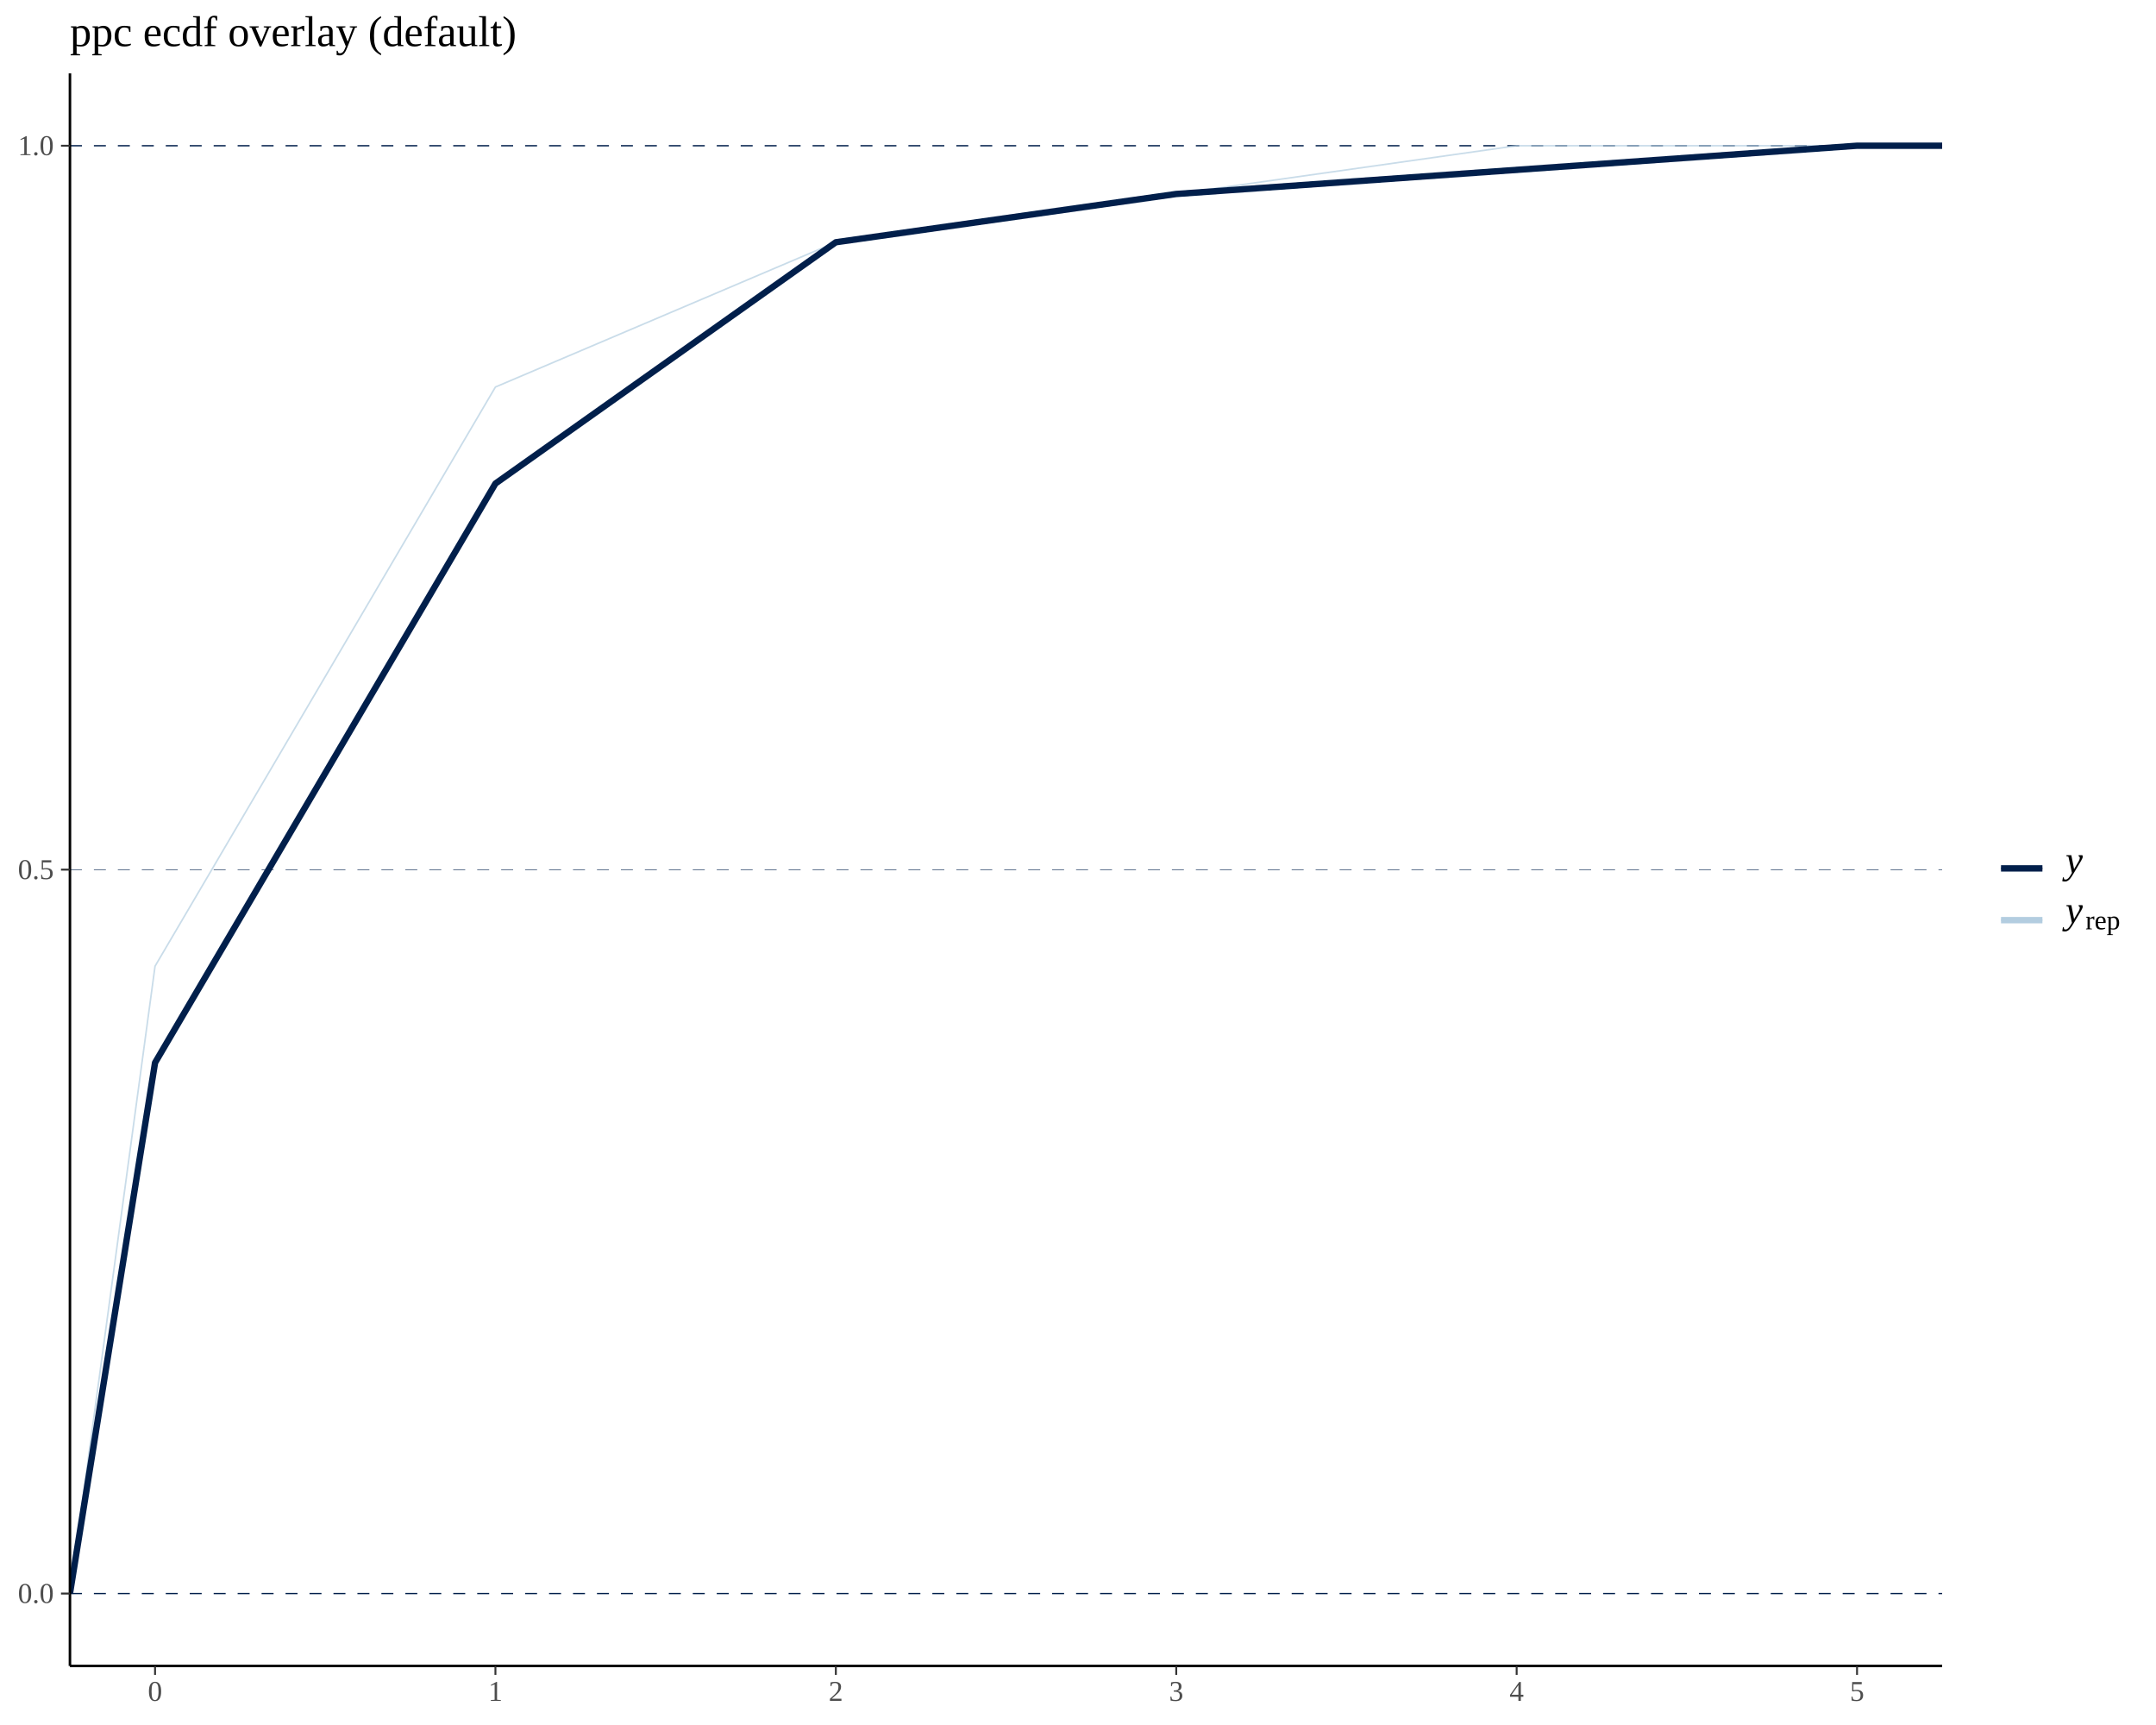
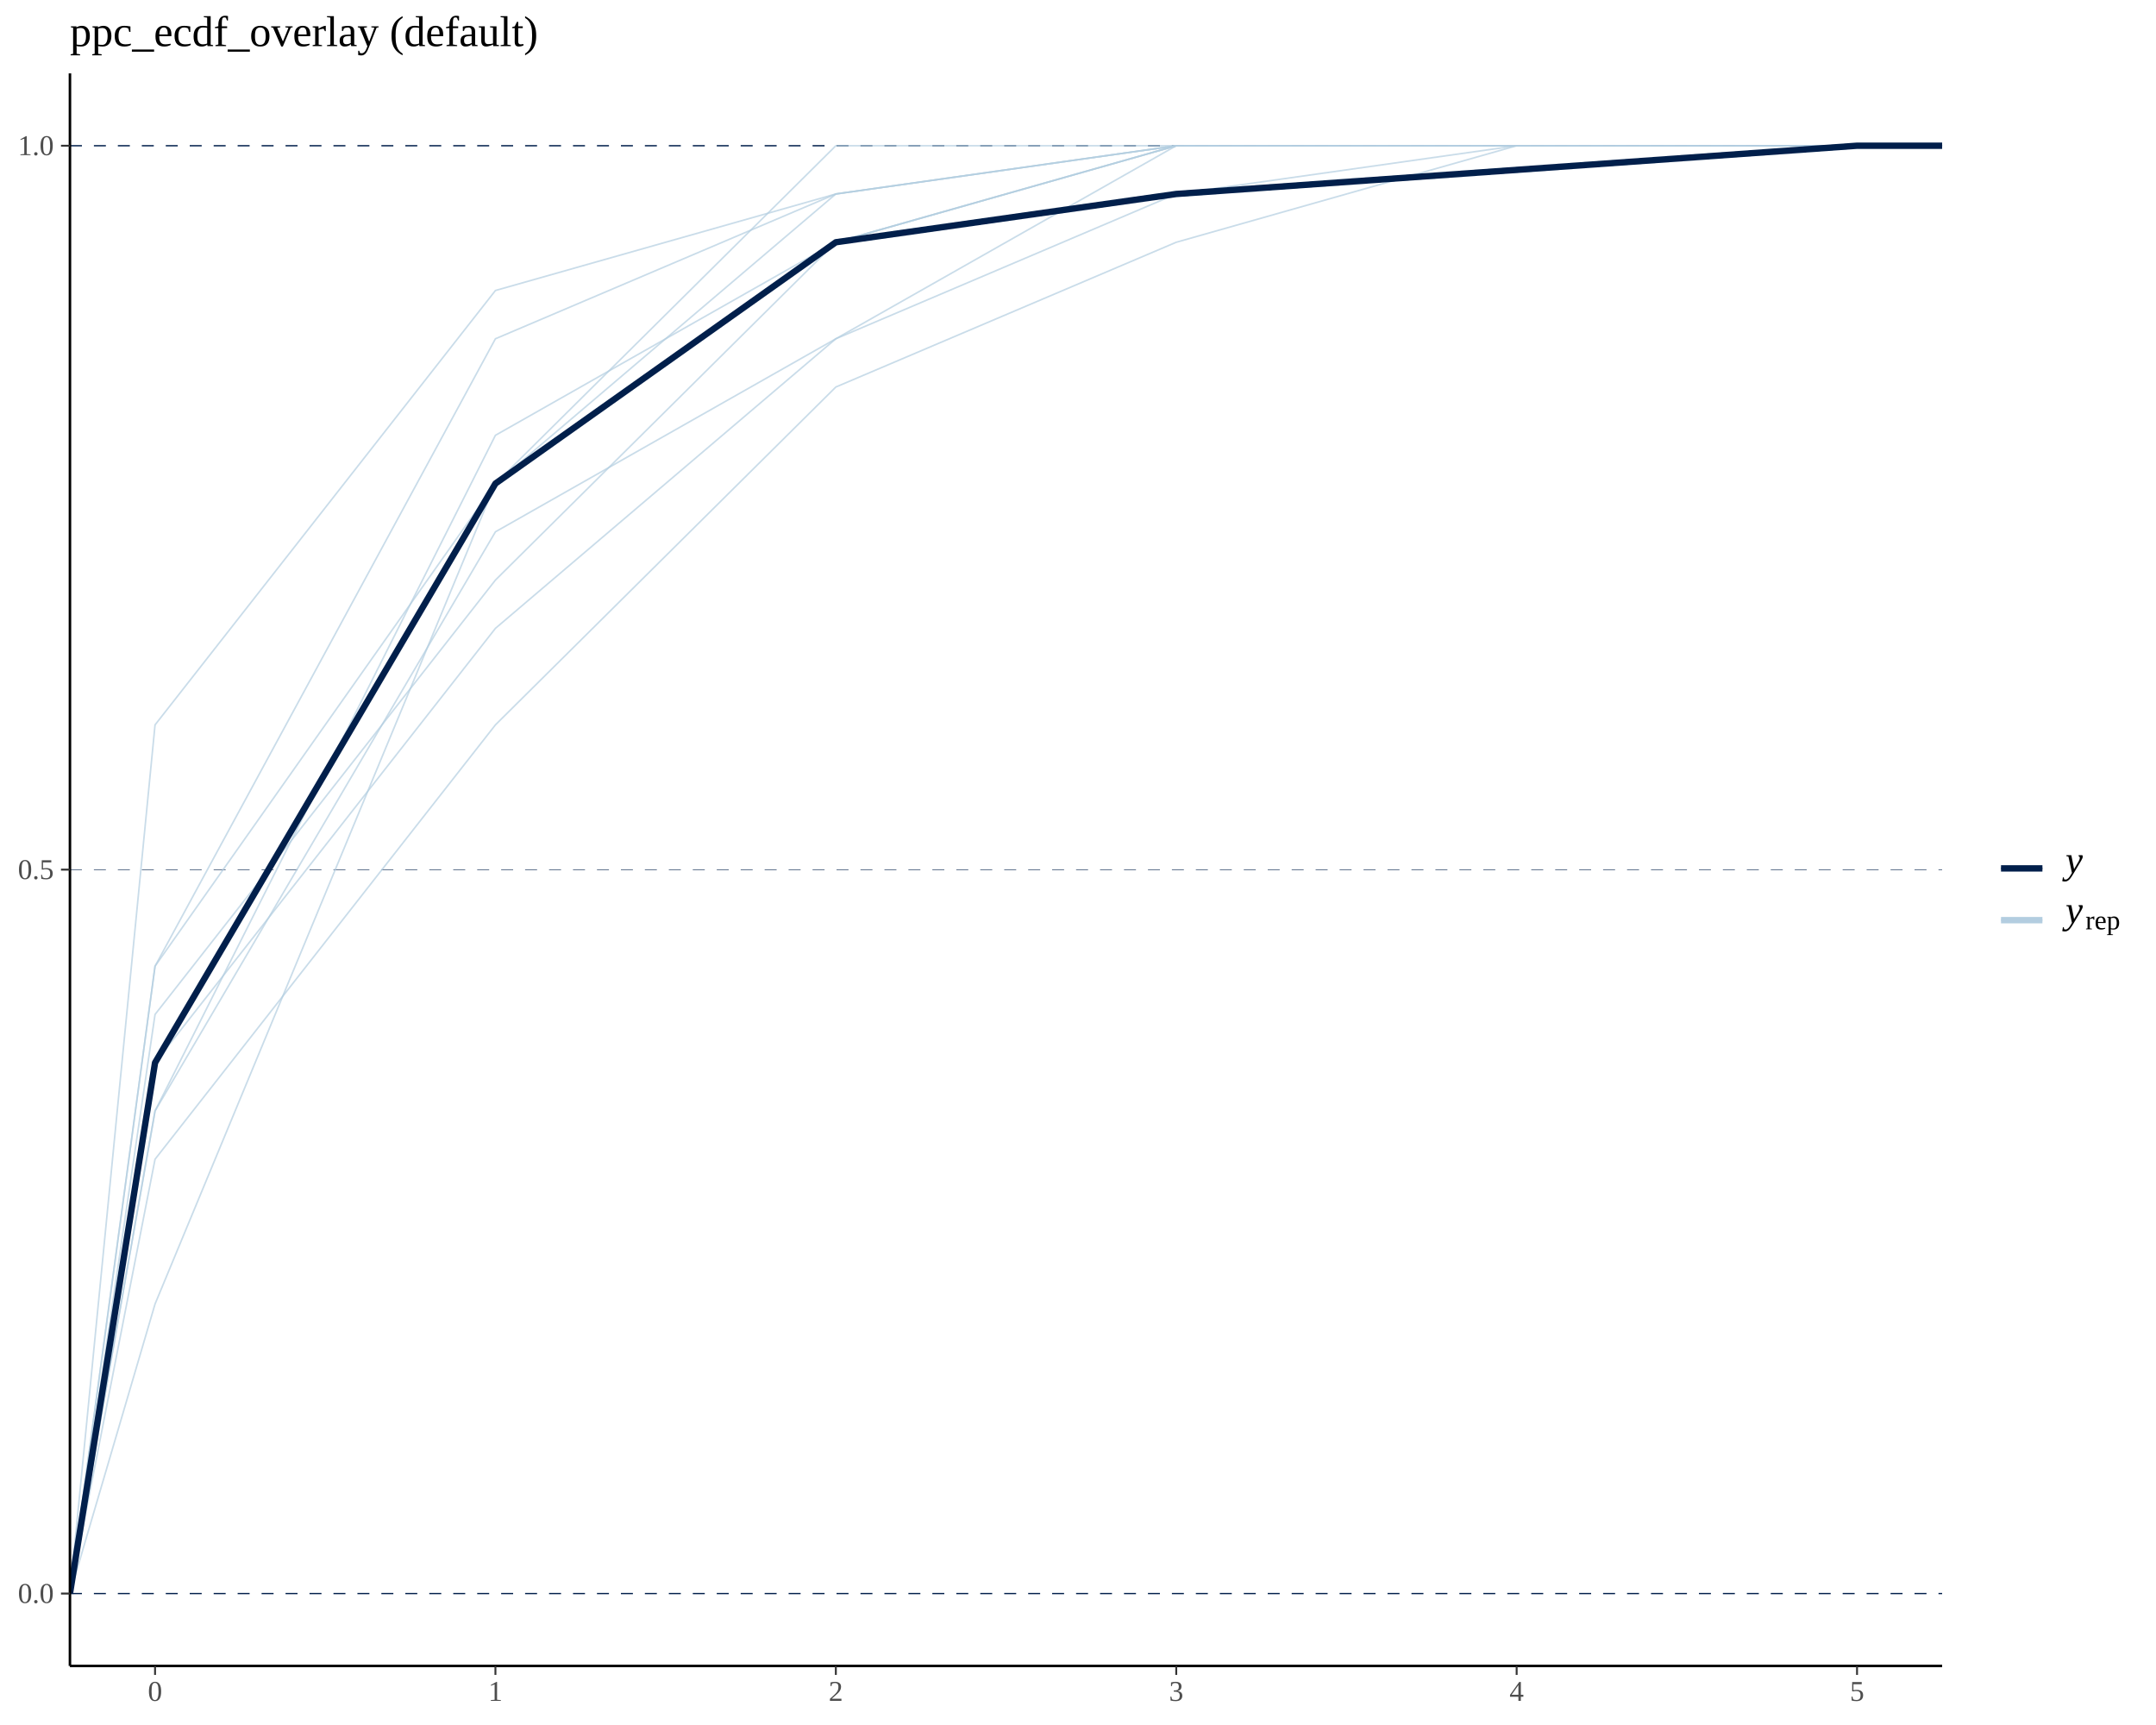
<svg xmlns="http://www.w3.org/2000/svg" viewBox="0 0 720.00 576.00">
  <defs>
    <style type="text/css">
    line, polyline, polygon, path, rect, circle {
      fill: none;
      stroke: #000000;
      stroke-linecap: round;
      stroke-linejoin: round;
      stroke-miterlimit: 10.00;
    }
  </style>
  </defs>
  <rect width="100%" height="100%" style="stroke: none; fill: #FFFFFF;" />
  <defs>
    <clipPath id="cpMjMuMzZ8NjQ4LjU4fDU1Ni4yOHwyNC40OQ==">
      <rect x="23.36" y="24.49" width="625.23" height="531.80" />
    </clipPath>
  </defs>
  <line x1="23.36" y1="532.11" x2="648.58" y2="532.11" style="stroke-width: 0.43; stroke: #011F4B; stroke-dasharray: 4.00,4.00; stroke-linecap: butt;" clip-path="url(#cpMjMuMzZ8NjQ4LjU4fDU1Ni4yOHwyNC40OQ==)" />
  <line x1="23.36" y1="290.38" x2="648.58" y2="290.38" style="stroke-width: 0.21; stroke: #011F4B; stroke-dasharray: 4.00,4.00; stroke-linecap: butt;" clip-path="url(#cpMjMuMzZ8NjQ4LjU4fDU1Ni4yOHwyNC40OQ==)" />
  <line x1="23.36" y1="48.66" x2="648.58" y2="48.66" style="stroke-width: 0.43; stroke: #011F4B; stroke-dasharray: 4.00,4.00; stroke-linecap: butt;" clip-path="url(#cpMjMuMzZ8NjQ4LjU4fDU1Ni4yOHwyNC40OQ==)" />
-   <polyline points="23.36,532.11 51.78,322.61 165.45,129.23 279.13,80.89 392.81,64.77 506.49,48.66 648.58,48.66 " style="stroke-width: 0.53; stroke: #B3CDE0; stroke-opacity: 0.70; stroke-linecap: butt;" clip-path="url(#cpMjMuMzZ8NjQ4LjU4fDU1Ni4yOHwyNC40OQ==)" />
+   <polyline points="23.36,532.11 51.78,435.42 165.45,161.46 279.13,80.89 392.81,48.66 648.58,48.66 " style="stroke-width: 0.53; stroke: #B3CDE0; stroke-opacity: 0.70; stroke-linecap: butt;" clip-path="url(#cpMjMuMzZ8NjQ4LjU4fDU1Ni4yOHwyNC40OQ==)" />
+   <polyline points="23.36,532.11 51.78,322.61 165.45,161.46 279.13,64.77 392.81,48.66 648.58,48.66 " style="stroke-width: 0.53; stroke: #B3CDE0; stroke-opacity: 0.70; stroke-linecap: butt;" clip-path="url(#cpMjMuMzZ8NjQ4LjU4fDU1Ni4yOHwyNC40OQ==)" />
+   <polyline points="23.36,532.11 51.78,338.73 165.45,193.69 279.13,80.89 392.81,48.66 648.58,48.66 " style="stroke-width: 0.53; stroke: #B3CDE0; stroke-opacity: 0.70; stroke-linecap: butt;" clip-path="url(#cpMjMuMzZ8NjQ4LjU4fDU1Ni4yOHwyNC40OQ==)" />
+   <polyline points="23.36,532.11 51.78,387.08 165.45,242.04 279.13,129.23 392.81,80.89 506.49,48.66 648.58,48.66 " style="stroke-width: 0.53; stroke: #B3CDE0; stroke-opacity: 0.70; stroke-linecap: butt;" clip-path="url(#cpMjMuMzZ8NjQ4LjU4fDU1Ni4yOHwyNC40OQ==)" />
+   <polyline points="23.36,532.11 51.78,370.96 165.45,177.58 279.13,113.12 392.81,64.77 506.49,48.66 648.58,48.66 " style="stroke-width: 0.53; stroke: #B3CDE0; stroke-opacity: 0.70; stroke-linecap: butt;" clip-path="url(#cpMjMuMzZ8NjQ4LjU4fDU1Ni4yOHwyNC40OQ==)" />
+   <polyline points="23.36,532.11 51.78,322.61 165.45,113.12 279.13,64.77 392.81,48.66 648.58,48.66 " style="stroke-width: 0.53; stroke: #B3CDE0; stroke-opacity: 0.70; stroke-linecap: butt;" clip-path="url(#cpMjMuMzZ8NjQ4LjU4fDU1Ni4yOHwyNC40OQ==)" />
+   <polyline points="23.36,532.11 51.78,354.85 165.45,161.46 279.13,48.66 648.58,48.66 " style="stroke-width: 0.53; stroke: #B3CDE0; stroke-opacity: 0.70; stroke-linecap: butt;" clip-path="url(#cpMjMuMzZ8NjQ4LjU4fDU1Ni4yOHwyNC40OQ==)" />
+   <polyline points="23.36,532.11 51.78,354.85 165.45,209.81 279.13,113.12 392.81,48.66 648.58,48.66 " style="stroke-width: 0.53; stroke: #B3CDE0; stroke-opacity: 0.70; stroke-linecap: butt;" clip-path="url(#cpMjMuMzZ8NjQ4LjU4fDU1Ni4yOHwyNC40OQ==)" />
+   <polyline points="23.36,532.11 51.78,370.96 165.45,145.35 279.13,80.89 392.81,48.66 648.58,48.66 " style="stroke-width: 0.53; stroke: #B3CDE0; stroke-opacity: 0.70; stroke-linecap: butt;" clip-path="url(#cpMjMuMzZ8NjQ4LjU4fDU1Ni4yOHwyNC40OQ==)" />
+   <polyline points="23.36,532.11 51.78,242.04 165.45,97.00 279.13,64.77 392.81,48.66 648.58,48.66 " style="stroke-width: 0.53; stroke: #B3CDE0; stroke-opacity: 0.70; stroke-linecap: butt;" clip-path="url(#cpMjMuMzZ8NjQ4LjU4fDU1Ni4yOHwyNC40OQ==)" />
  <polyline points="23.36,532.11 51.78,354.85 165.45,161.46 279.13,80.89 392.81,64.77 620.16,48.66 648.58,48.66 " style="stroke-width: 2.13; stroke: #011F4B; stroke-linecap: butt;" clip-path="url(#cpMjMuMzZ8NjQ4LjU4fDU1Ni4yOHwyNC40OQ==)" />
  <defs>
    <clipPath id="cpMC4wMHw3MjAuMDB8NTc2LjAwfDAuMDA=">
      <rect x="0.00" y="0.00" width="720.00" height="576.00" />
    </clipPath>
  </defs>
  <polyline points="23.36,556.28 23.36,24.49 " style="stroke-width: 0.85; stroke-linecap: butt;" clip-path="url(#cpMC4wMHw3MjAuMDB8NTc2LjAwfDAuMDA=)" />
  <g clip-path="url(#cpMC4wMHw3MjAuMDB8NTc2LjAwfDAuMDA=)">
    <text x="5.98" y="535.25" style="font-size: 9.60px; fill: #4D4D4D; font-family: Liberation Serif;" textLength="12.00px" lengthAdjust="spacingAndGlyphs">0.0</text>
  </g>
  <g clip-path="url(#cpMC4wMHw3MjAuMDB8NTc2LjAwfDAuMDA=)">
    <text x="5.98" y="293.53" style="font-size: 9.60px; fill: #4D4D4D; font-family: Liberation Serif;" textLength="12.00px" lengthAdjust="spacingAndGlyphs">0.5</text>
  </g>
  <g clip-path="url(#cpMC4wMHw3MjAuMDB8NTc2LjAwfDAuMDA=)">
    <text x="5.98" y="51.80" style="font-size: 9.60px; fill: #4D4D4D; font-family: Liberation Serif;" textLength="12.00px" lengthAdjust="spacingAndGlyphs">1.0</text>
  </g>
  <polyline points="20.37,532.11 23.36,532.11 " style="stroke-width: 0.64; stroke: #333333; stroke-linecap: butt;" clip-path="url(#cpMC4wMHw3MjAuMDB8NTc2LjAwfDAuMDA=)" />
  <polyline points="20.37,290.38 23.36,290.38 " style="stroke-width: 0.64; stroke: #333333; stroke-linecap: butt;" clip-path="url(#cpMC4wMHw3MjAuMDB8NTc2LjAwfDAuMDA=)" />
  <polyline points="20.37,48.66 23.36,48.66 " style="stroke-width: 0.64; stroke: #333333; stroke-linecap: butt;" clip-path="url(#cpMC4wMHw3MjAuMDB8NTc2LjAwfDAuMDA=)" />
  <polyline points="23.36,556.28 648.58,556.28 " style="stroke-width: 0.85; stroke-linecap: butt;" clip-path="url(#cpMC4wMHw3MjAuMDB8NTc2LjAwfDAuMDA=)" />
  <polyline points="51.78,559.27 51.78,556.28 " style="stroke-width: 0.64; stroke: #333333; stroke-linecap: butt;" clip-path="url(#cpMC4wMHw3MjAuMDB8NTc2LjAwfDAuMDA=)" />
  <polyline points="165.45,559.27 165.45,556.28 " style="stroke-width: 0.64; stroke: #333333; stroke-linecap: butt;" clip-path="url(#cpMC4wMHw3MjAuMDB8NTc2LjAwfDAuMDA=)" />
  <polyline points="279.13,559.27 279.13,556.28 " style="stroke-width: 0.64; stroke: #333333; stroke-linecap: butt;" clip-path="url(#cpMC4wMHw3MjAuMDB8NTc2LjAwfDAuMDA=)" />
  <polyline points="392.81,559.27 392.81,556.28 " style="stroke-width: 0.64; stroke: #333333; stroke-linecap: butt;" clip-path="url(#cpMC4wMHw3MjAuMDB8NTc2LjAwfDAuMDA=)" />
  <polyline points="506.49,559.27 506.49,556.28 " style="stroke-width: 0.64; stroke: #333333; stroke-linecap: butt;" clip-path="url(#cpMC4wMHw3MjAuMDB8NTc2LjAwfDAuMDA=)" />
  <polyline points="620.16,559.27 620.16,556.28 " style="stroke-width: 0.64; stroke: #333333; stroke-linecap: butt;" clip-path="url(#cpMC4wMHw3MjAuMDB8NTc2LjAwfDAuMDA=)" />
  <g clip-path="url(#cpMC4wMHw3MjAuMDB8NTc2LjAwfDAuMDA=)">
    <text x="49.38" y="567.94" style="font-size: 9.60px; fill: #4D4D4D; font-family: Liberation Serif;" textLength="4.80px" lengthAdjust="spacingAndGlyphs">0</text>
  </g>
  <g clip-path="url(#cpMC4wMHw3MjAuMDB8NTc2LjAwfDAuMDA=)">
    <text x="163.06" y="567.94" style="font-size: 9.60px; fill: #4D4D4D; font-family: Liberation Serif;" textLength="4.80px" lengthAdjust="spacingAndGlyphs">1</text>
  </g>
  <g clip-path="url(#cpMC4wMHw3MjAuMDB8NTc2LjAwfDAuMDA=)">
    <text x="276.73" y="567.94" style="font-size: 9.60px; fill: #4D4D4D; font-family: Liberation Serif;" textLength="4.80px" lengthAdjust="spacingAndGlyphs">2</text>
  </g>
  <g clip-path="url(#cpMC4wMHw3MjAuMDB8NTc2LjAwfDAuMDA=)">
    <text x="390.41" y="567.94" style="font-size: 9.60px; fill: #4D4D4D; font-family: Liberation Serif;" textLength="4.80px" lengthAdjust="spacingAndGlyphs">3</text>
  </g>
  <g clip-path="url(#cpMC4wMHw3MjAuMDB8NTc2LjAwfDAuMDA=)">
    <text x="504.09" y="567.94" style="font-size: 9.60px; fill: #4D4D4D; font-family: Liberation Serif;" textLength="4.80px" lengthAdjust="spacingAndGlyphs">4</text>
  </g>
  <g clip-path="url(#cpMC4wMHw3MjAuMDB8NTc2LjAwfDAuMDA=)">
    <text x="617.77" y="567.94" style="font-size: 9.60px; fill: #4D4D4D; font-family: Liberation Serif;" textLength="4.80px" lengthAdjust="spacingAndGlyphs">5</text>
  </g>
  <line x1="668.24" y1="289.96" x2="682.07" y2="289.96" style="stroke-width: 0.53; stroke: #011F4B; stroke-opacity: 0.70; stroke-linecap: butt;" clip-path="url(#cpMC4wMHw3MjAuMDB8NTc2LjAwfDAuMDA=)" />
  <line x1="668.24" y1="289.96" x2="682.07" y2="289.96" style="stroke-width: 2.13; stroke: #011F4B; stroke-linecap: butt;" clip-path="url(#cpMC4wMHw3MjAuMDB8NTc2LjAwfDAuMDA=)" />
  <line x1="668.24" y1="307.24" x2="682.07" y2="307.24" style="stroke-width: 0.53; stroke: #B3CDE0; stroke-opacity: 0.70; stroke-linecap: butt;" clip-path="url(#cpMC4wMHw3MjAuMDB8NTc2LjAwfDAuMDA=)" />
  <line x1="668.24" y1="307.24" x2="682.07" y2="307.24" style="stroke-width: 2.13; stroke: #B3CDE0; stroke-linecap: butt;" clip-path="url(#cpMC4wMHw3MjAuMDB8NTc2LjAwfDAuMDA=)" />
  <g clip-path="url(#cpMC4wMHw3MjAuMDB8NTc2LjAwfDAuMDA=)">
    <text x="689.77" y="291.54" style="font-size: 13.00px; font-style: italic; font-family: Liberation Serif;" textLength="5.77px" lengthAdjust="spacingAndGlyphs">y</text>
  </g>
  <g clip-path="url(#cpMC4wMHw3MjAuMDB8NTc2LjAwfDAuMDA=)">
    <text x="689.77" y="308.21" style="font-size: 13.00px; font-style: italic; font-family: Liberation Serif;" textLength="5.77px" lengthAdjust="spacingAndGlyphs">y</text>
  </g>
  <g clip-path="url(#cpMC4wMHw3MjAuMDB8NTc2LjAwfDAuMDA=)">
    <text x="696.44" y="310.30" style="font-size: 9.10px; font-family: Liberation Serif;" textLength="3.03px" lengthAdjust="spacingAndGlyphs">r</text>
  </g>
  <g clip-path="url(#cpMC4wMHw3MjAuMDB8NTc2LjAwfDAuMDA=)">
    <text x="699.47" y="310.30" style="font-size: 9.10px; font-family: Liberation Serif;" textLength="4.03px" lengthAdjust="spacingAndGlyphs">e</text>
  </g>
  <g clip-path="url(#cpMC4wMHw3MjAuMDB8NTc2LjAwfDAuMDA=)">
    <text x="703.50" y="310.30" style="font-size: 9.10px; font-family: Liberation Serif;" textLength="4.55px" lengthAdjust="spacingAndGlyphs">p</text>
  </g>
  <g clip-path="url(#cpMC4wMHw3MjAuMDB8NTc2LjAwfDAuMDA=)">
-     <text x="23.36" y="15.40" style="font-size: 14.40px; font-family: Liberation Serif;" textLength="149.12px" lengthAdjust="spacingAndGlyphs">ppc ecdf overlay (default)</text>
+     <text x="23.36" y="15.40" style="font-size: 14.40px; font-family: Liberation Serif;" textLength="156.34px" lengthAdjust="spacingAndGlyphs">ppc_ecdf_overlay (default)</text>
  </g>
</svg>
